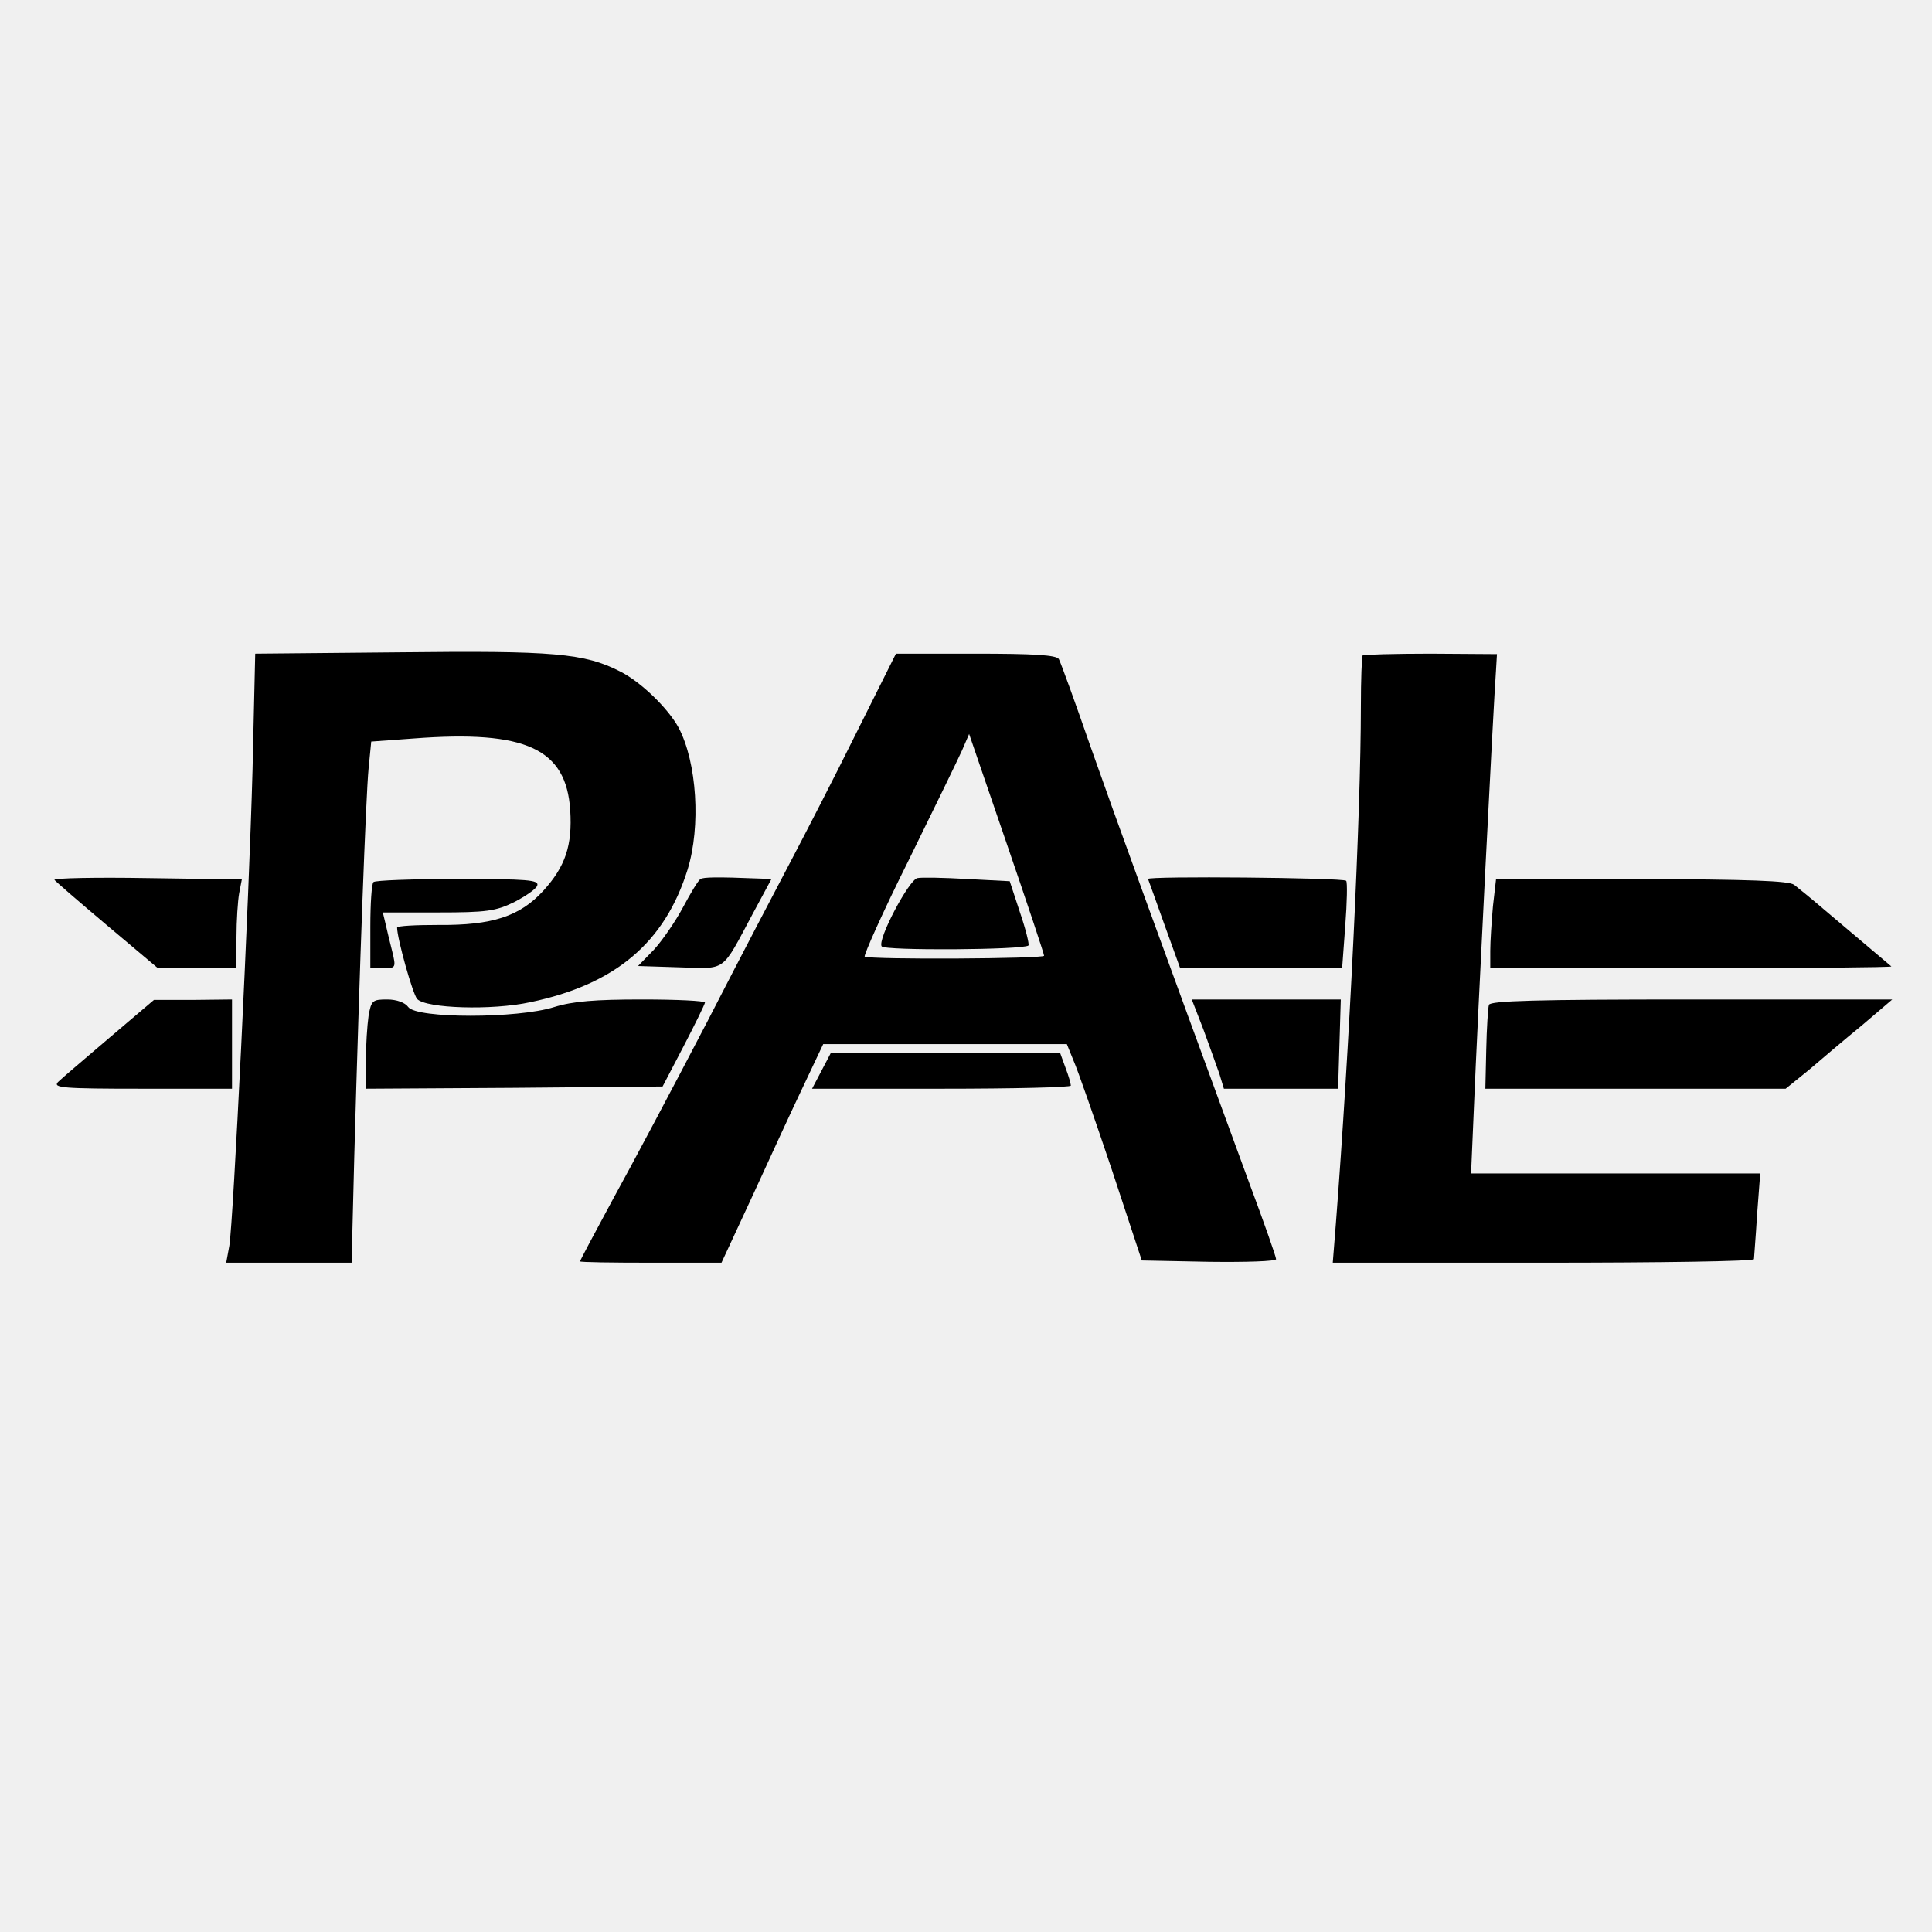
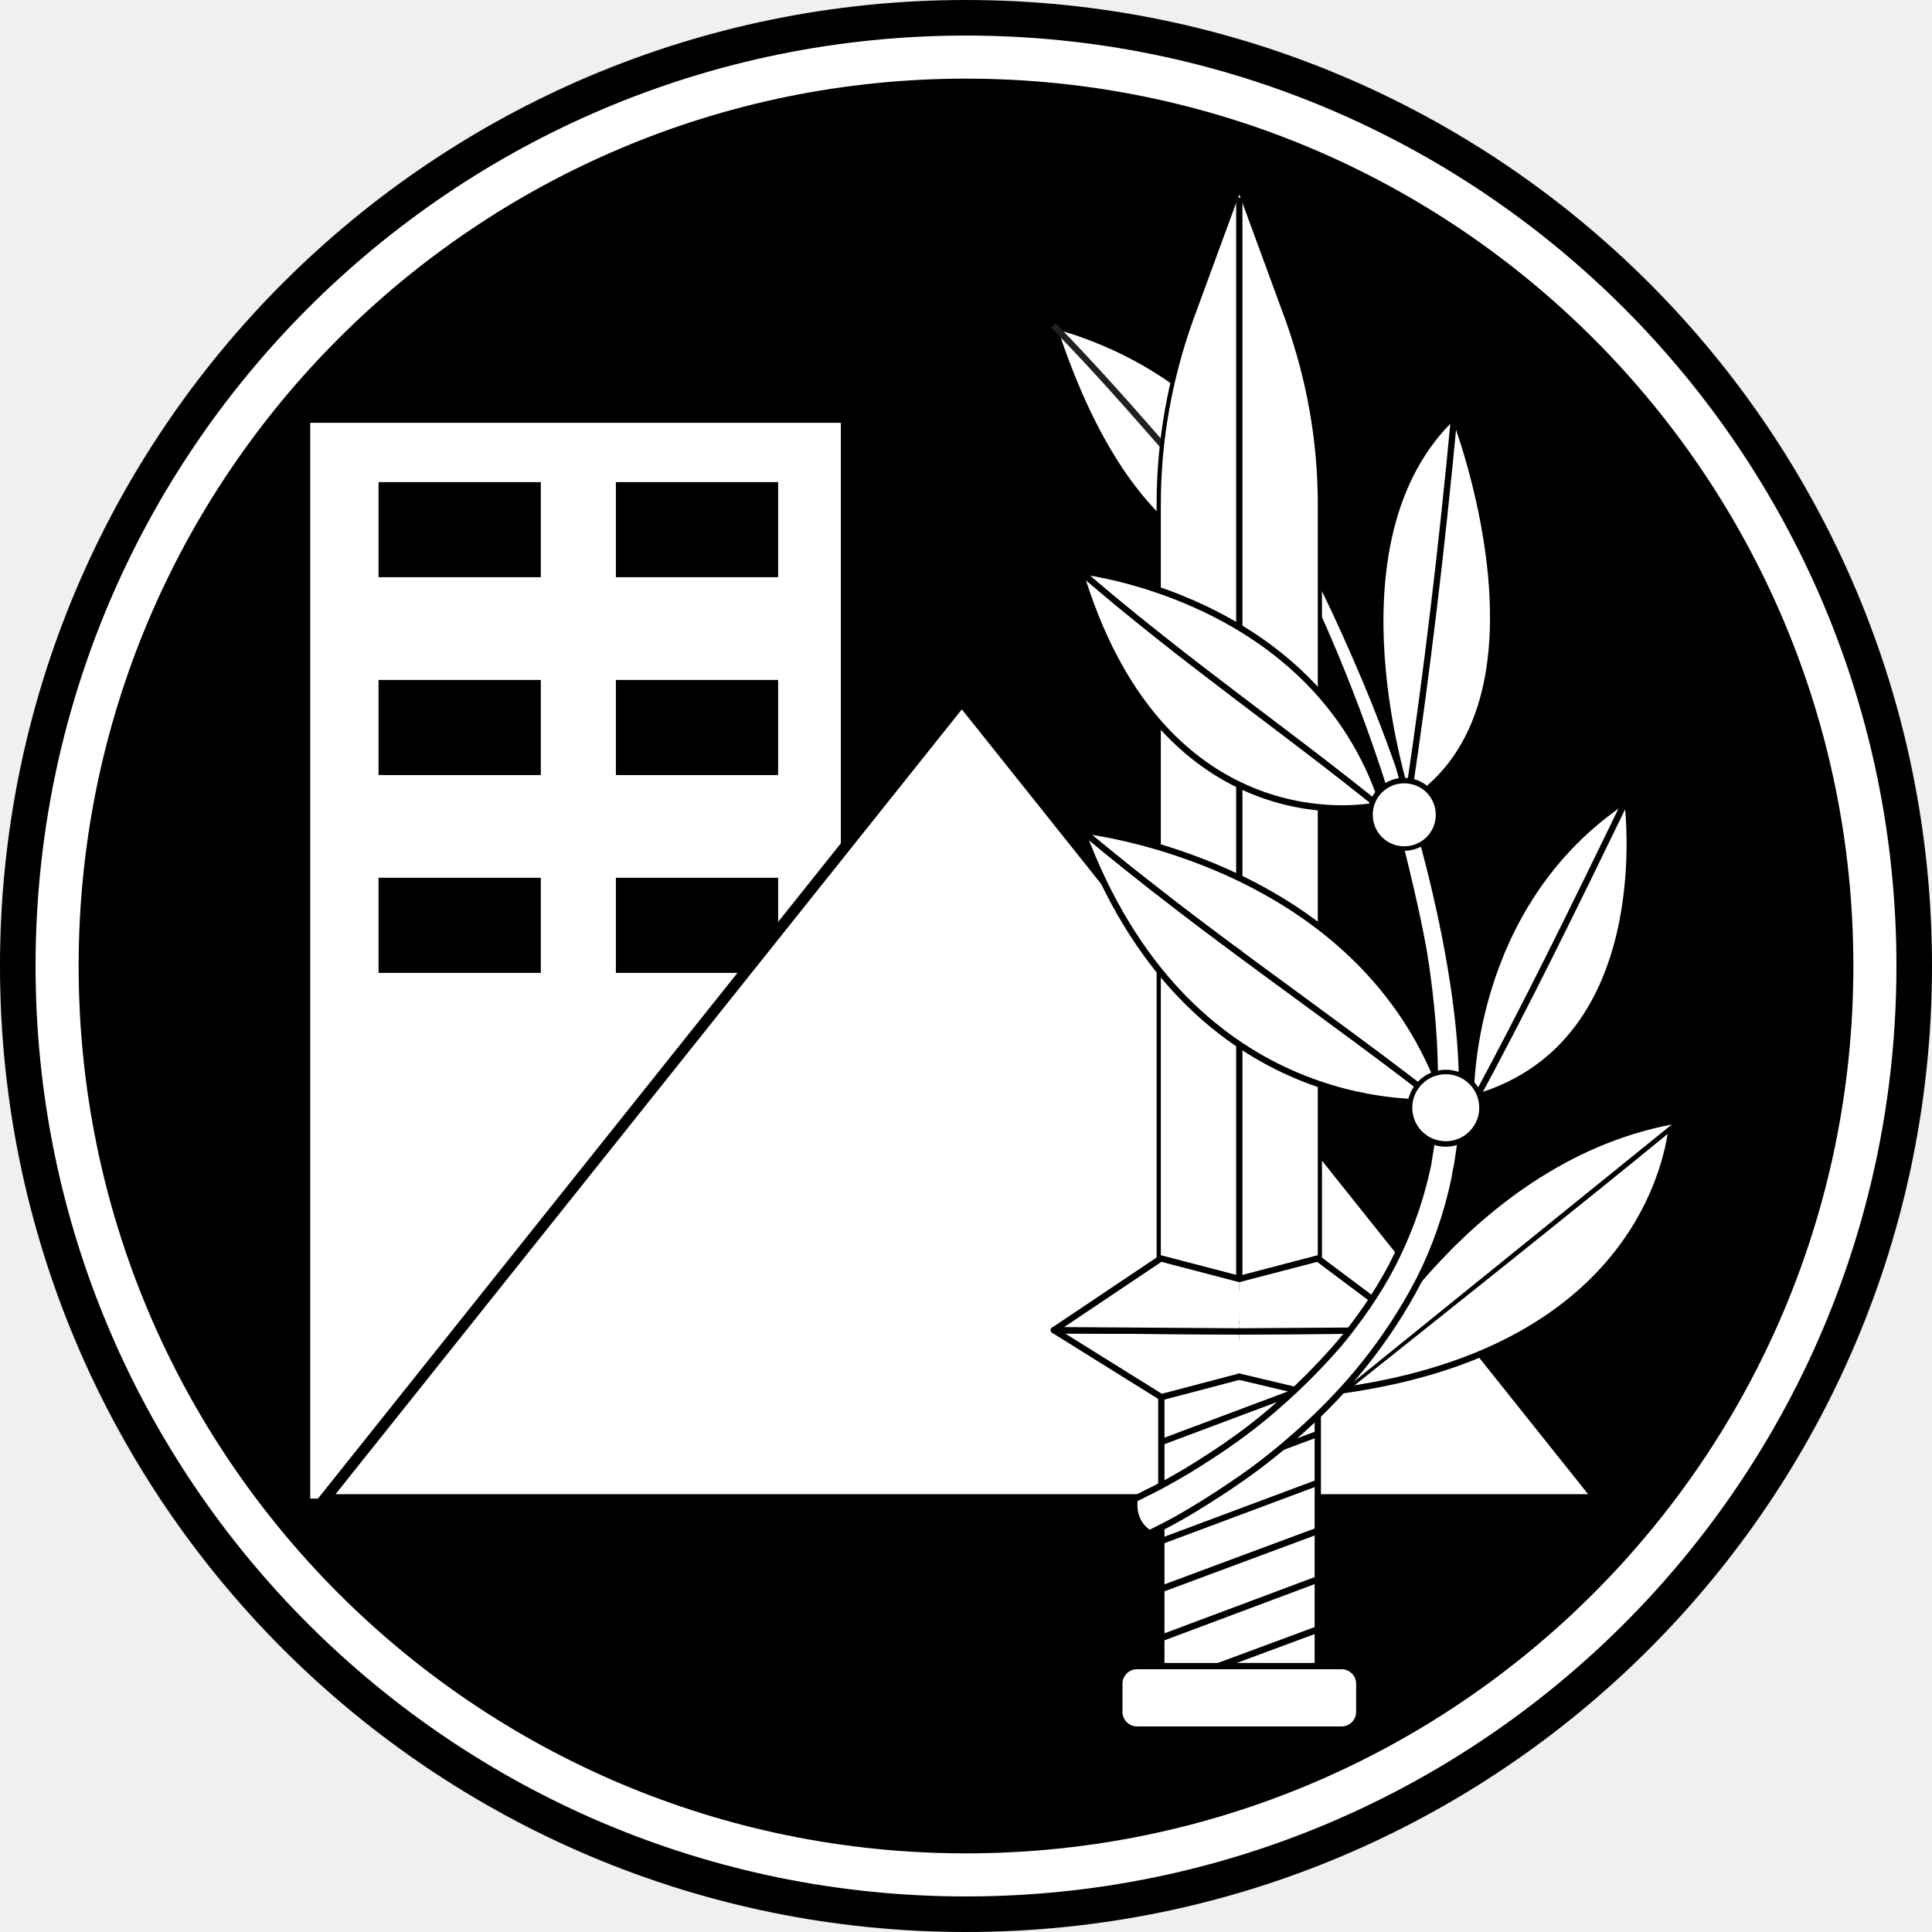
- <svg xmlns="http://www.w3.org/2000/svg" version="1.0" width="960pt" height="960pt" viewBox="0 0 433 433" preserveAspectRatio="xMidYMid meet">
-   <g transform="translate(0,433) scale(0.1,-0.1)" fill="#000000" stroke="none">
-     <path d="M566 2605 c-8 -297 -43 -1011 -52 -1067 l-7 -38 140 0 141 0 6 238 c12 429 26 806 32 869 l6 61 96 7 c251 19 341 -23 350 -161 5 -79 -11 -126 -60 -180 -53 -58 -115 -78 -235 -77 -51 0 -93 -2 -93 -6 0 -24 35 -149 45 -160 20 -21 167 -26 254 -7 191 40 301 134 352 297 30 97 21 240 -20 318 -24 44 -85 103 -131 126 -80 41 -149 47 -495 43 l-323 -3 -6 -260z" />
-     <path d="M1918 2685 c-49 -99 -114 -225 -143 -280 -29 -55 -115 -219 -190 -365 -76 -146 -171 -325 -212 -399 -40 -74 -73 -136 -73 -138 0 -2 71 -3 159 -3 l158 0 71 153 c38 83 89 194 113 244 l44 93 273 0 273 0 15 -37 c9 -20 47 -129 85 -242 l68 -206 151 -3 c82 -1 150 1 150 6 0 5 -27 82 -61 173 -207 564 -298 814 -355 976 -35 101 -67 189 -71 196 -6 9 -57 12 -186 12 l-179 0 -90 -180z m422 -497 c0 -7 -389 -9 -402 -2 -3 2 40 99 98 215 57 116 111 227 120 247 l16 37 84 -245 c46 -134 84 -248 84 -252z" />
-     <path d="M2056 2362 c-19 -4 -90 -138 -80 -153 6 -10 318 -8 329 2 2 3 -6 36 -19 74 l-23 70 -96 5 c-52 3 -102 4 -111 2z" />
-     <path d="M3054 2861 c-2 -2 -4 -54 -4 -115 0 -236 -26 -771 -56 -1158 l-7 -88 472 0 c259 0 471 3 472 8 0 4 4 49 7 100 l7 92 -324 0 -324 0 7 163 c6 150 43 887 49 967 l2 34 -148 1 c-82 0 -151 -2 -153 -4z" />
-     <path d="M122 2358 c2 -3 55 -49 118 -102 l114 -96 88 0 88 0 0 69 c0 38 3 82 6 99 l6 31 -211 3 c-116 2 -210 0 -209 -4z" />
-     <path d="M1570 2360 c-5 -3 -22 -31 -39 -63 -17 -32 -46 -74 -65 -95 l-36 -37 93 -3 c106 -3 93 -13 164 120 l42 78 -27 1 c-98 4 -125 3 -132 -1z" />
-     <path d="M2573 2360 c1 -3 18 -49 37 -103 l35 -97 182 0 181 0 7 95 c4 53 5 98 2 101 -7 7 -448 11 -444 4z" />
-     <path d="M837 2353 c-4 -3 -7 -48 -7 -100 l0 -93 29 0 c28 0 29 1 20 38 -5 20 -12 48 -15 62 l-6 25 124 0 c108 0 129 3 170 23 25 13 49 29 52 37 5 13 -22 15 -178 15 -100 0 -186 -3 -189 -7z" />
-     <path d="M3346 2299 c-3 -34 -6 -79 -6 -100 l0 -39 452 0 c248 0 449 2 447 4 -7 6 -92 78 -149 126 -29 25 -60 50 -69 57 -12 9 -101 12 -342 13 l-326 0 -7 -61z" />
-     <path d="M245 2004 c-55 -47 -107 -91 -115 -99 -12 -13 11 -15 188 -15 l202 0 0 100 0 100 -87 -1 -88 0 -100 -85z" />
-     <path d="M826 2053 c-3 -21 -6 -66 -6 -101 l0 -62 333 2 332 3 47 90 c26 50 47 93 48 98 0 4 -63 7 -141 7 -106 0 -155 -4 -197 -17 -82 -26 -308 -26 -327 0 -7 10 -26 17 -47 17 -33 0 -36 -2 -42 -37z" />
-     <path d="M2697 2023 c14 -38 30 -83 36 -100 l10 -33 128 0 128 0 3 100 3 100 -167 0 -167 0 26 -67z" />
-     <path d="M3337 2078 c-2 -7 -5 -52 -6 -100 l-2 -88 336 0 337 0 52 42 c28 24 81 69 119 100 l68 58 -450 0 c-350 0 -450 -3 -454 -12z" />
-     <path d="M1841 1930 l-21 -40 290 0 c160 0 290 3 290 7 0 4 -5 22 -12 40 l-12 33 -257 0 -257 0 -21 -40z" />
+ <svg xmlns="http://www.w3.org/2000/svg" xmlns:xlink="http://www.w3.org/1999/xlink" version="1.1" id="svg2" height="460.162" width="460.162">
+   <defs id="defs4">
+     <linearGradient id="linearGradient1763">
+       <stop id="stop1757" offset="0" style="stop-color:#dcac39;stop-opacity:1" />
+       <stop style="stop-color:#ffffff;stop-opacity:1" offset="0.659" id="stop1759" />
+       <stop id="stop1761" offset="1" style="stop-color:#efd295;stop-opacity:1" />
+     </linearGradient>
+     <linearGradient xlink:href="#linearGradient1763" id="linearGradient1693" gradientUnits="userSpaceOnUse" gradientTransform="matrix(-1.090315,0,0,1.090315,-775.2705,-477.9919)" x1="-1552.718" y1="649.787" x2="-1553.317" y2="516.187" />
+   </defs>
+   <g id="layer1" transform="translate(-632.5743,34.1726)">
+     <g transform="matrix(0.6352343,0,0,0.6352343,673.5781,-317.7601)" id="g4357">
+       <circle style="color:#000000;display:inline;overflow:visible;visibility:visible;fill:#ffffff;fill-opacity:1;fill-rule:nonzero;stroke:#000000;stroke-width:26.667;stroke-miterlimit:4;stroke-dasharray:none;enable-background:accumulate" id="path4224" cx="297.65" cy="808.629" r="348.866" />
+       <circle id="path4228" style="color:#000000;display:inline;overflow:visible;visibility:visible;fill:#ffffff;fill-opacity:1;fill-rule:nonzero;stroke:none;stroke-width:1.947;enable-background:accumulate" cx="297.65" cy="808.629" r="348.866" />
+       <circle style="color:#000000;display:inline;overflow:visible;visibility:visible;fill:#000000;fill-opacity:1;fill-rule:nonzero;stroke:none;stroke-width:1.856;enable-background:accumulate" id="path4232" cx="297.65" cy="808.628" r="332.714" />
+     </g>
+     <rect style="opacity:1;fill:#ffffff;fill-opacity:1;stroke:none;stroke-width:2;stroke-linecap:square;stroke-linejoin:miter;stroke-miterlimit:4;stroke-dasharray:none;stroke-dashoffset:0;stroke-opacity:1" id="rect1699" width="126.373" height="256.224" x="706.462" y="66.534" />
+     <g transform="translate(-403.8793,-4.5776367e-5)" id="g1938">
+       <rect style="opacity:1;fill:#000000;fill-opacity:1;stroke:none;stroke-width:0.329;stroke-linecap:square;stroke-linejoin:miter;stroke-miterlimit:4;stroke-dasharray:none;stroke-dashoffset:0;stroke-opacity:1" id="rect1932" width="38.649" height="22.651" x="1183.143" y="80.655" />
+       <rect y="127.776" x="1183.143" height="22.651" width="38.649" id="rect1934" style="opacity:1;fill:#000000;fill-opacity:1;stroke:none;stroke-width:0.329;stroke-linecap:square;stroke-linejoin:miter;stroke-miterlimit:4;stroke-dasharray:none;stroke-dashoffset:0;stroke-opacity:1" />
+       <rect style="opacity:1;fill:#000000;fill-opacity:1;stroke:none;stroke-width:0.329;stroke-linecap:square;stroke-linejoin:miter;stroke-miterlimit:4;stroke-dasharray:none;stroke-dashoffset:0;stroke-opacity:1" id="rect1936" width="38.649" height="22.651" x="1183.143" y="174.897" />
+     </g>
+     <path style="opacity:1;fill:#ffffff;fill-opacity:1;stroke:#000000;stroke-width:2;stroke-linecap:square;stroke-linejoin:miter;stroke-miterlimit:4;stroke-dasharray:none;stroke-dashoffset:0;stroke-opacity:1" id="path1697" d="m 334.134,133.101 104.461,180.932 -208.923,-10e-6 z" transform="matrix(1.452027,0,0,1.050548,376.4908,-7.148642)" />
+     <path id="path1177" d="m 902.868,322.77 c 0,0 0.238,-0.119 0.595,-0.238 0.476,-0.238 1.072,-0.476 1.905,-0.952 1.786,-0.833 4.286,-2.143 7.382,-3.929 3.215,-1.786 6.905,-4.167 11.192,-7.024 4.167,-2.857 8.81,-6.31 13.454,-10.477 4.762,-4.167 9.525,-8.929 14.168,-14.287 4.524,-5.477 8.929,-11.668 12.501,-18.454 3.572,-6.905 6.429,-14.406 8.215,-22.264 0.238,-0.952 0.476,-2.024 0.595,-2.976 l 0.476,-2.976 c 0.357,-2.024 0.476,-4.048 0.714,-6.072 l 0.119,-1.548 v -0.357 c 0,0 0,-0.119 0,0 v -0.119 -0.238 -0.833 l 0.119,-3.215 c 0.119,-2.143 0,-4.167 0,-6.31 -0.119,-8.334 -0.953,-16.787 -2.143,-25.002 -1.19,-8.215 -2.976,-16.311 -4.881,-24.05 -3.929,-15.478 -8.81,-29.526 -13.454,-41.432 -4.643,-11.906 -9.168,-21.669 -12.382,-28.336 -1.667,-3.334 -2.976,-5.953 -3.929,-7.739 -0.953,-1.786 -1.429,-2.738 -1.429,-2.738 l 3.215,-1.786 c 0,0 0.476,0.952 1.548,2.738 0.953,1.786 2.381,4.405 4.048,7.739 3.453,6.667 8.096,16.43 13.096,28.336 5,11.906 10.239,26.193 14.525,41.789 4.286,15.597 7.62,32.741 8.215,50.243 0,2.143 0.119,4.524 0.119,6.548 v 3.215 0.833 0.238 0.238 0.357 l -0.119,1.667 c -0.119,2.262 -0.238,4.405 -0.595,6.548 l -0.476,3.215 c -0.238,1.071 -0.476,2.143 -0.595,3.215 -1.786,8.572 -4.643,16.787 -8.453,24.288 -3.81,7.382 -8.334,14.168 -13.096,20.121 -4.762,5.953 -9.763,11.072 -14.644,15.478 -4.881,4.405 -9.644,8.215 -14.049,11.311 -4.405,3.096 -8.334,5.596 -11.668,7.62 -3.334,2.024 -5.953,3.453 -7.858,4.405 -0.953,0.476 -1.667,0.833 -2.143,1.072 -0.476,0.238 -0.833,0.357 -0.833,0.357 l -0.357,-0.238 c -2.381,-1.548 -3.691,-4.762 -3.096,-7.977 z" class="st8" style="fill:#ffffff;fill-opacity:1;stroke:#000000;stroke-width:1.5;stroke-linejoin:round;stroke-miterlimit:10" />
+     <path id="path1179" d="m 909.178,284.207 v 81.186 h 18.573 18.692 v -81.186 z" class="st6" style="fill:#ffffff;fill-opacity:1;stroke:#000000;stroke-width:1.5;stroke-miterlimit:10" />
+     <path id="path1181" d="m 946.166,306.671 -36.67,13.692 0.635,1.338 36.035,-13.48 z" style="fill:#000000;fill-opacity:1;stroke-width:1.5" />
+     <path style="fill:#000000;fill-opacity:1;stroke-width:1.5" d="m 945.848,296.341 v -1.549 l -36.551,13.692 v 1.549 z" id="polygon1183" />
+     <g id="g1191" transform="matrix(1.090315,0,0,1.090315,2631.972,-477.992)" style="fill:#ffffff;stroke-width:1.376">
+       <path style="fill:#ffffff;stroke:#000000;stroke-width:1.376;stroke-miterlimit:10" d="m -1603.675,478.149 c 0,0 0,0 0,0 v 0 c 0,0 47.409,10.681 49.46,53.165" id="path1185" />
+       <path style="fill:#ffffff;stroke:#000000;stroke-width:1.376;stroke-miterlimit:10" d="m -1554.215,531.314 c 0,0.041 0,0.082 0.01,0.123 -0.109,-0.109 -30.138,6.443 -49.466,-53.288" id="path1187" />
+       <path style="fill:#ffffff;stroke:#231f20;stroke-width:1.376;stroke-miterlimit:10" class="st7" d="m -1603.675,478.149 v 0 c 18.898,19.328 31.952,36.69 47.064,51.322 l 2.402,1.856" id="path1189" />
+     </g>
+     <path style="fill:url(#linearGradient1693);fill-opacity:1;stroke:#000000;stroke-width:2;stroke-miterlimit:10" d="m 927.751,12.112 -11.072,30.157 c -5,14.049 -7.619,28.693 -7.619,43.575 v 128.583 65.921 h 18.691 18.692 V 214.427 85.844 c 0,-14.882 -2.619,-29.526 -7.619,-43.575 z" id="path1689" />
+     <path id="path1193" d="M 916.679,42.269 927.751,12.112 V 280.349 H 909.06 V 214.427 85.844 c 0,-14.882 2.619,-29.527 7.62,-43.575 z" class="st6" style="fill:#ffffff;fill-opacity:1;stroke:none;stroke-width:1.5;stroke-miterlimit:10" />
+     <path style="fill:#ffffff;fill-opacity:1;stroke:none;stroke-width:1.5;stroke-miterlimit:10" class="st6" d="M 938.823,42.269 927.751,12.112 V 280.349 h 18.692 V 214.427 85.844 c 0,-14.882 -2.619,-29.527 -7.62,-43.575 z" id="path1195" />
+     <path id="path1197" d="m 946.177,353.184 -37.118,13.757 v 1.669 l 37.118,-13.757 z" style="fill:#000000;fill-opacity:1;stroke-width:1.5" />
+     <path style="fill:#ffffff;fill-opacity:1;stroke:#000000;stroke-width:1.5;stroke-miterlimit:10" class="st6" d="m 952.158,377.775 h -48.814 c -2.262,0 -4.167,-1.905 -4.167,-4.167 v -6.786 c 0,-2.262 1.905,-4.167 4.167,-4.167 h 48.814 c 2.262,0 4.167,1.905 4.167,4.167 v 6.786 c 0,2.262 -1.905,4.167 -4.167,4.167 z" id="path1199" />
+     <path id="path1201" d="m 946.177,341.278 -36.727,13.746 v 1.669 l 36.727,-13.746 z" style="fill:#000000;fill-opacity:1;stroke-width:1.5" />
+     <path id="path1203" d="m 946.176,329.701 -36.76,13.667 v 1.668 l 36.76,-13.667 z" style="fill:#000000;fill-opacity:1;stroke-width:1.5" />
+     <path style="fill:#000000;fill-opacity:1;stroke-width:1.5" id="path1205" d="m 946.185,318.292 -36.844,13.76 v 1.549 l 36.844,-13.76 z" />
+     <line style="fill:none;stroke:#000000;stroke-width:1.5;stroke-linecap:round;stroke-linejoin:round;stroke-miterlimit:10;stroke-dasharray:none" class="st5" x1="927.751" y1="272.531" x2="927.751" y2="13.639" id="line1207" />
+     <path id="path1209" d="m 984.094,227.186 c -0.399,0.116 -0.803,0.229 -1.21,0.338 v 0 c 0,0 -1.186,-46.016 37.043,-71.289" style="fill:#ffffff;fill-opacity:1;stroke:#000000;stroke-width:1.5;stroke-miterlimit:10" />
+     <path id="path1211" d="m 1019.927,156.235 c 0.074,-0.049 0.148,-0.098 0.223,-0.146 0.037,0.281 8.069,58.238 -36.055,71.097" style="fill:#ffffff;fill-opacity:1;stroke:#000000;stroke-width:1.5;stroke-miterlimit:10" />
+     <path id="path1213" d="m 978.946,64.771 c 0,0 0,0 0,0 0,0 26.788,68.459 -10.715,92.27 v 0 c 0,0 0,0 0,0" style="fill:#ffffff;fill-opacity:1;stroke:#000000;stroke-width:1.5;stroke-miterlimit:10" />
+     <path id="path1215" d="m 968.231,157.041 c 0,0 -21.192,-62.268 10.715,-92.27" style="fill:#ffffff;fill-opacity:1;stroke:#000000;stroke-width:1.5;stroke-miterlimit:10" />
+     <path id="path1217" d="m 1030.807,233.623 c -0.601,6.498 -7.227,53.273 -78.283,63.312" style="fill:#ffffff;stroke:#000000;stroke-width:1.5;stroke-miterlimit:10" />
+     <path id="path1219" d="m 890.248,163.589 c 29.766,24.957 58.525,43.854 86.793,66.077" class="st7" style="fill:none;stroke:#000000;stroke-width:1.5;stroke-miterlimit:10" />
+     <g id="g1228" transform="matrix(1.090315,0,0,1.090315,2631.972,-477.992)" style="fill:#ffffff;stroke-width:1.376">
+       <path style="fill:#ffffff;fill-opacity:1;stroke:#000000;stroke-width:1.376;stroke-miterlimit:10" d="m -1597.451,588.437 c 0,0 0,0 0,0 v 0 c 0,0 61.696,6.333 79.495,59.294 0,-0.007 -0.215,0.014 -0.623,0.042" id="path1221" />
+       <path style="fill:#ffffff;fill-opacity:1;stroke:#000000;stroke-width:1.376;stroke-miterlimit:10" d="m -1518.579,647.772 c -6.138,0.424 -56.04,2.606 -78.872,-59.335" id="path1223" />
+       <path id="path1226" d="m -1597.451,588.437 c 27.3,22.89 53.677,40.222 79.604,60.604" class="st7" style="fill:#ffffff;stroke:#000000;stroke-width:1.376;stroke-miterlimit:10" />
+     </g>
+     <path style="fill:#ffffff;stroke:#000000;stroke-width:1.5;stroke-miterlimit:10" class="st5" d="m 1020.03,156.089 c -12.481,25.699 -24.069,49.517 -37.146,73.578" id="path1230" />
+     <path style="fill:none;stroke:#000000;stroke-width:1.5;stroke-miterlimit:10;stroke-opacity:1" class="st7" d="m 952.524,296.935 c 0,0 55.671,-44.216 78.232,-62.802" id="path1232" />
+     <path style="fill:none;stroke:#000000;stroke-width:1.5;stroke-miterlimit:10;stroke-opacity:1" class="st7" d="m 963.469,158.232 c -25.541,-16.39 -50.951,-32.087 -71.792,-54.291" id="path1234" />
+     <path id="path1236" d="M 978.946,64.771 C 976.069,95.854 972.172,127.961 968.231,154.065 v 2.976" class="st7" style="fill:none;stroke:#000000;stroke-width:1.5;stroke-miterlimit:10" />
+     <g transform="matrix(0.908137,0,0,0.9382792,2340.462,-450.3159)" id="g1246" style="fill:#ffffff;stroke-width:1.625">
+       <path id="path1240" d="m -1518.579,647.772 c -6.572,1.683 -57.98,8.238 -78.872,-59.335" style="fill:#ffffff;fill-opacity:1;stroke:#000000;stroke-width:1.625;stroke-miterlimit:10" />
+       <path id="path1242" d="m -1597.451,588.437 c 0,0 0,0 0,0 v 0 c 0,0 61.696,6.333 79.495,59.294 0,-0.007 -0.215,0.014 -0.623,0.042" style="fill:#ffffff;fill-opacity:1;stroke:#000000;stroke-width:1.625;stroke-miterlimit:10" />
+       <path style="fill:#ffffff;stroke:#000000;stroke-width:1.625;stroke-miterlimit:10" class="st7" d="m -1597.451,588.437 c 27.3,22.89 53.677,40.222 79.604,60.604" id="path1244" />
+     </g>
+     <path id="path1248" d="m 927.753,293.721 v -4.8e-4 l -18.575,4.881 -25.596,-15.954 44.171,0.293" style="fill:#ffffff;fill-opacity:1;stroke:#000000;stroke-width:1.5;stroke-linecap:round;stroke-linejoin:round;stroke-miterlimit:10" />
+     <path style="fill:#ffffff;fill-opacity:1;stroke:#000000;stroke-width:1.5;stroke-linecap:round;stroke-linejoin:round;stroke-miterlimit:10" d="m 927.753,293.721 v -4.5e-4 l 20.477,4.881 21.052,-15.936 -41.529,0.275" id="path1250" />
+     <path id="path1252" d="m 884.076,282.648 h 77.576" style="fill:none;stroke:#000000;stroke-width:1.5;stroke-miterlimit:10" />
+     <path id="path1254" d="m 927.753,282.94 41.529,-0.275 -22.839,-17.101 -18.69,4.881 v -4.8e-4" style="fill:#ffffff;fill-opacity:1;stroke:#000000;stroke-width:1.5;stroke-linecap:round;stroke-linejoin:round;stroke-miterlimit:10" />
+     <path style="fill:#ffffff;fill-opacity:1;stroke:#000000;stroke-width:1.5;stroke-linecap:round;stroke-linejoin:round;stroke-miterlimit:10" d="m 927.753,282.94 -44.171,-0.293 25.477,-17.083 18.694,4.881 v -4.6e-4" id="path1257" />
+     <path id="path1259" d="m 952.524,296.935 v 0 0 c -0.286,-0.071 27.448,-54.542 78.34,-64.053 0,0.049 -0.016,0.304 -0.058,0.741" style="fill:#ffffff;fill-opacity:1;stroke:#000000;stroke-width:1.5;stroke-miterlimit:10" />
+     <path style="fill:#ffffff;fill-opacity:1;stroke:#000000;stroke-width:1.5;stroke-linejoin:round;stroke-miterlimit:10" class="st8" d="m 902.868,322.77 c 0,0 0.238,-0.119 0.595,-0.238 0.476,-0.238 1.072,-0.476 1.905,-0.952 1.786,-0.833 4.286,-2.143 7.382,-3.929 3.215,-1.786 6.905,-4.167 11.192,-7.024 4.167,-2.857 8.81,-6.31 13.454,-10.477 4.762,-4.167 9.525,-8.929 14.168,-14.287 4.524,-5.477 8.929,-11.668 12.501,-18.454 3.572,-6.905 6.429,-14.406 8.215,-22.264 0.238,-0.952 0.476,-2.024 0.595,-2.976 l 0.476,-2.976 c 0.357,-2.024 0.476,-4.048 0.714,-6.072 l 0.119,-1.548 v -0.357 c 0,0 0,-0.119 0,0 v -0.119 -0.238 -0.833 l 0.119,-3.215 c 0.119,-2.143 0,-4.167 0,-6.31 -0.119,-8.334 -0.953,-16.787 -2.143,-25.002 -1.19,-8.215 -4.103,-20.306 -6.008,-28.044 l 5.239,-1.429 c 4.286,15.597 8.746,36.736 9.341,54.237 0,2.143 0.119,4.524 0.119,6.548 v 3.215 0.833 0.238 0.238 0.357 l -0.119,1.667 c -0.119,2.262 -0.238,4.405 -0.595,6.548 l -0.476,3.215 c -0.238,1.071 -0.476,2.143 -0.595,3.215 -1.786,8.572 -4.643,16.787 -8.453,24.288 -3.81,7.382 -8.334,14.168 -13.096,20.121 -4.762,5.953 -9.763,11.072 -14.644,15.478 -4.881,4.405 -9.644,8.215 -14.049,11.311 -4.405,3.096 -8.334,5.596 -11.668,7.62 -3.334,2.024 -5.953,3.453 -7.858,4.405 -0.953,0.476 -1.667,0.833 -2.143,1.072 -0.476,0.238 -0.833,0.357 -0.833,0.357 l -0.357,-0.238 c -2.381,-1.548 -3.691,-4.762 -3.096,-7.977 z" id="path1261" />
+     <path style="stroke-width:1.5" id="path1263" d="m 967.04,153.469 c 3.453,0 6.31,2.857 6.31,6.31 0,3.453 -2.857,6.31 -6.31,6.31 -3.453,0 -6.31,-2.857 -6.31,-6.31 0,-3.453 2.857,-6.31 6.31,-6.31 m 0,-2.381 c -4.881,0 -8.691,3.929 -8.691,8.691 0,4.881 3.929,8.691 8.691,8.691 4.762,0 8.691,-3.929 8.691,-8.691 0,-4.762 -3.81,-8.691 -8.691,-8.691 z" />
+     <path id="path1265" d="m 967.04,167.399 c -4.167,0 -7.501,-3.334 -7.501,-7.501 0,-4.167 3.334,-7.501 7.501,-7.501 4.167,0 7.501,3.334 7.501,7.501 0,4.167 -3.334,7.501 -7.501,7.501 z" class="st0" style="fill:#ffffff;fill-opacity:1;stroke-width:1.5" />
+     <path style="stroke-width:1.5" id="path1267" d="m 976.922,222.999 c 3.691,0 6.786,2.976 6.786,6.786 0,3.691 -2.976,6.786 -6.786,6.786 -3.691,0 -6.786,-2.976 -6.786,-6.786 0.119,-3.81 3.096,-6.786 6.786,-6.786 m 0,-2.381 c -5.001,0 -9.167,4.048 -9.167,9.168 0,5 4.048,9.168 9.167,9.168 5,0 9.168,-4.048 9.168,-9.168 0,-5.12 -4.048,-9.168 -9.168,-9.168 z" />
+     <path id="path1269" d="m 976.922,237.644 c -4.405,0 -7.977,-3.572 -7.977,-7.977 0,-4.405 3.572,-7.977 7.977,-7.977 4.405,0 7.977,3.572 7.977,7.977 0,4.405 -3.572,7.977 -7.977,7.977 z" class="st0" style="fill:#ffffff;fill-opacity:1;stroke-width:1.5" />
+     <g id="g1930" transform="translate(-460.4059)">
+       <rect y="80.655" x="1183.143" height="22.651" width="38.649" id="rect1921" style="opacity:1;fill:#000000;fill-opacity:1;stroke:none;stroke-width:0.329;stroke-linecap:square;stroke-linejoin:miter;stroke-miterlimit:4;stroke-dasharray:none;stroke-dashoffset:0;stroke-opacity:1" />
+       <rect style="opacity:1;fill:#000000;fill-opacity:1;stroke:none;stroke-width:0.329;stroke-linecap:square;stroke-linejoin:miter;stroke-miterlimit:4;stroke-dasharray:none;stroke-dashoffset:0;stroke-opacity:1" id="rect1923" width="38.649" height="22.651" x="1183.143" y="127.776" />
+       <rect y="174.897" x="1183.143" height="22.651" width="38.649" id="rect1925" style="opacity:1;fill:#000000;fill-opacity:1;stroke:none;stroke-width:0.329;stroke-linecap:square;stroke-linejoin:miter;stroke-miterlimit:4;stroke-dasharray:none;stroke-dashoffset:0;stroke-opacity:1" />
+     </g>
  </g>
</svg>
